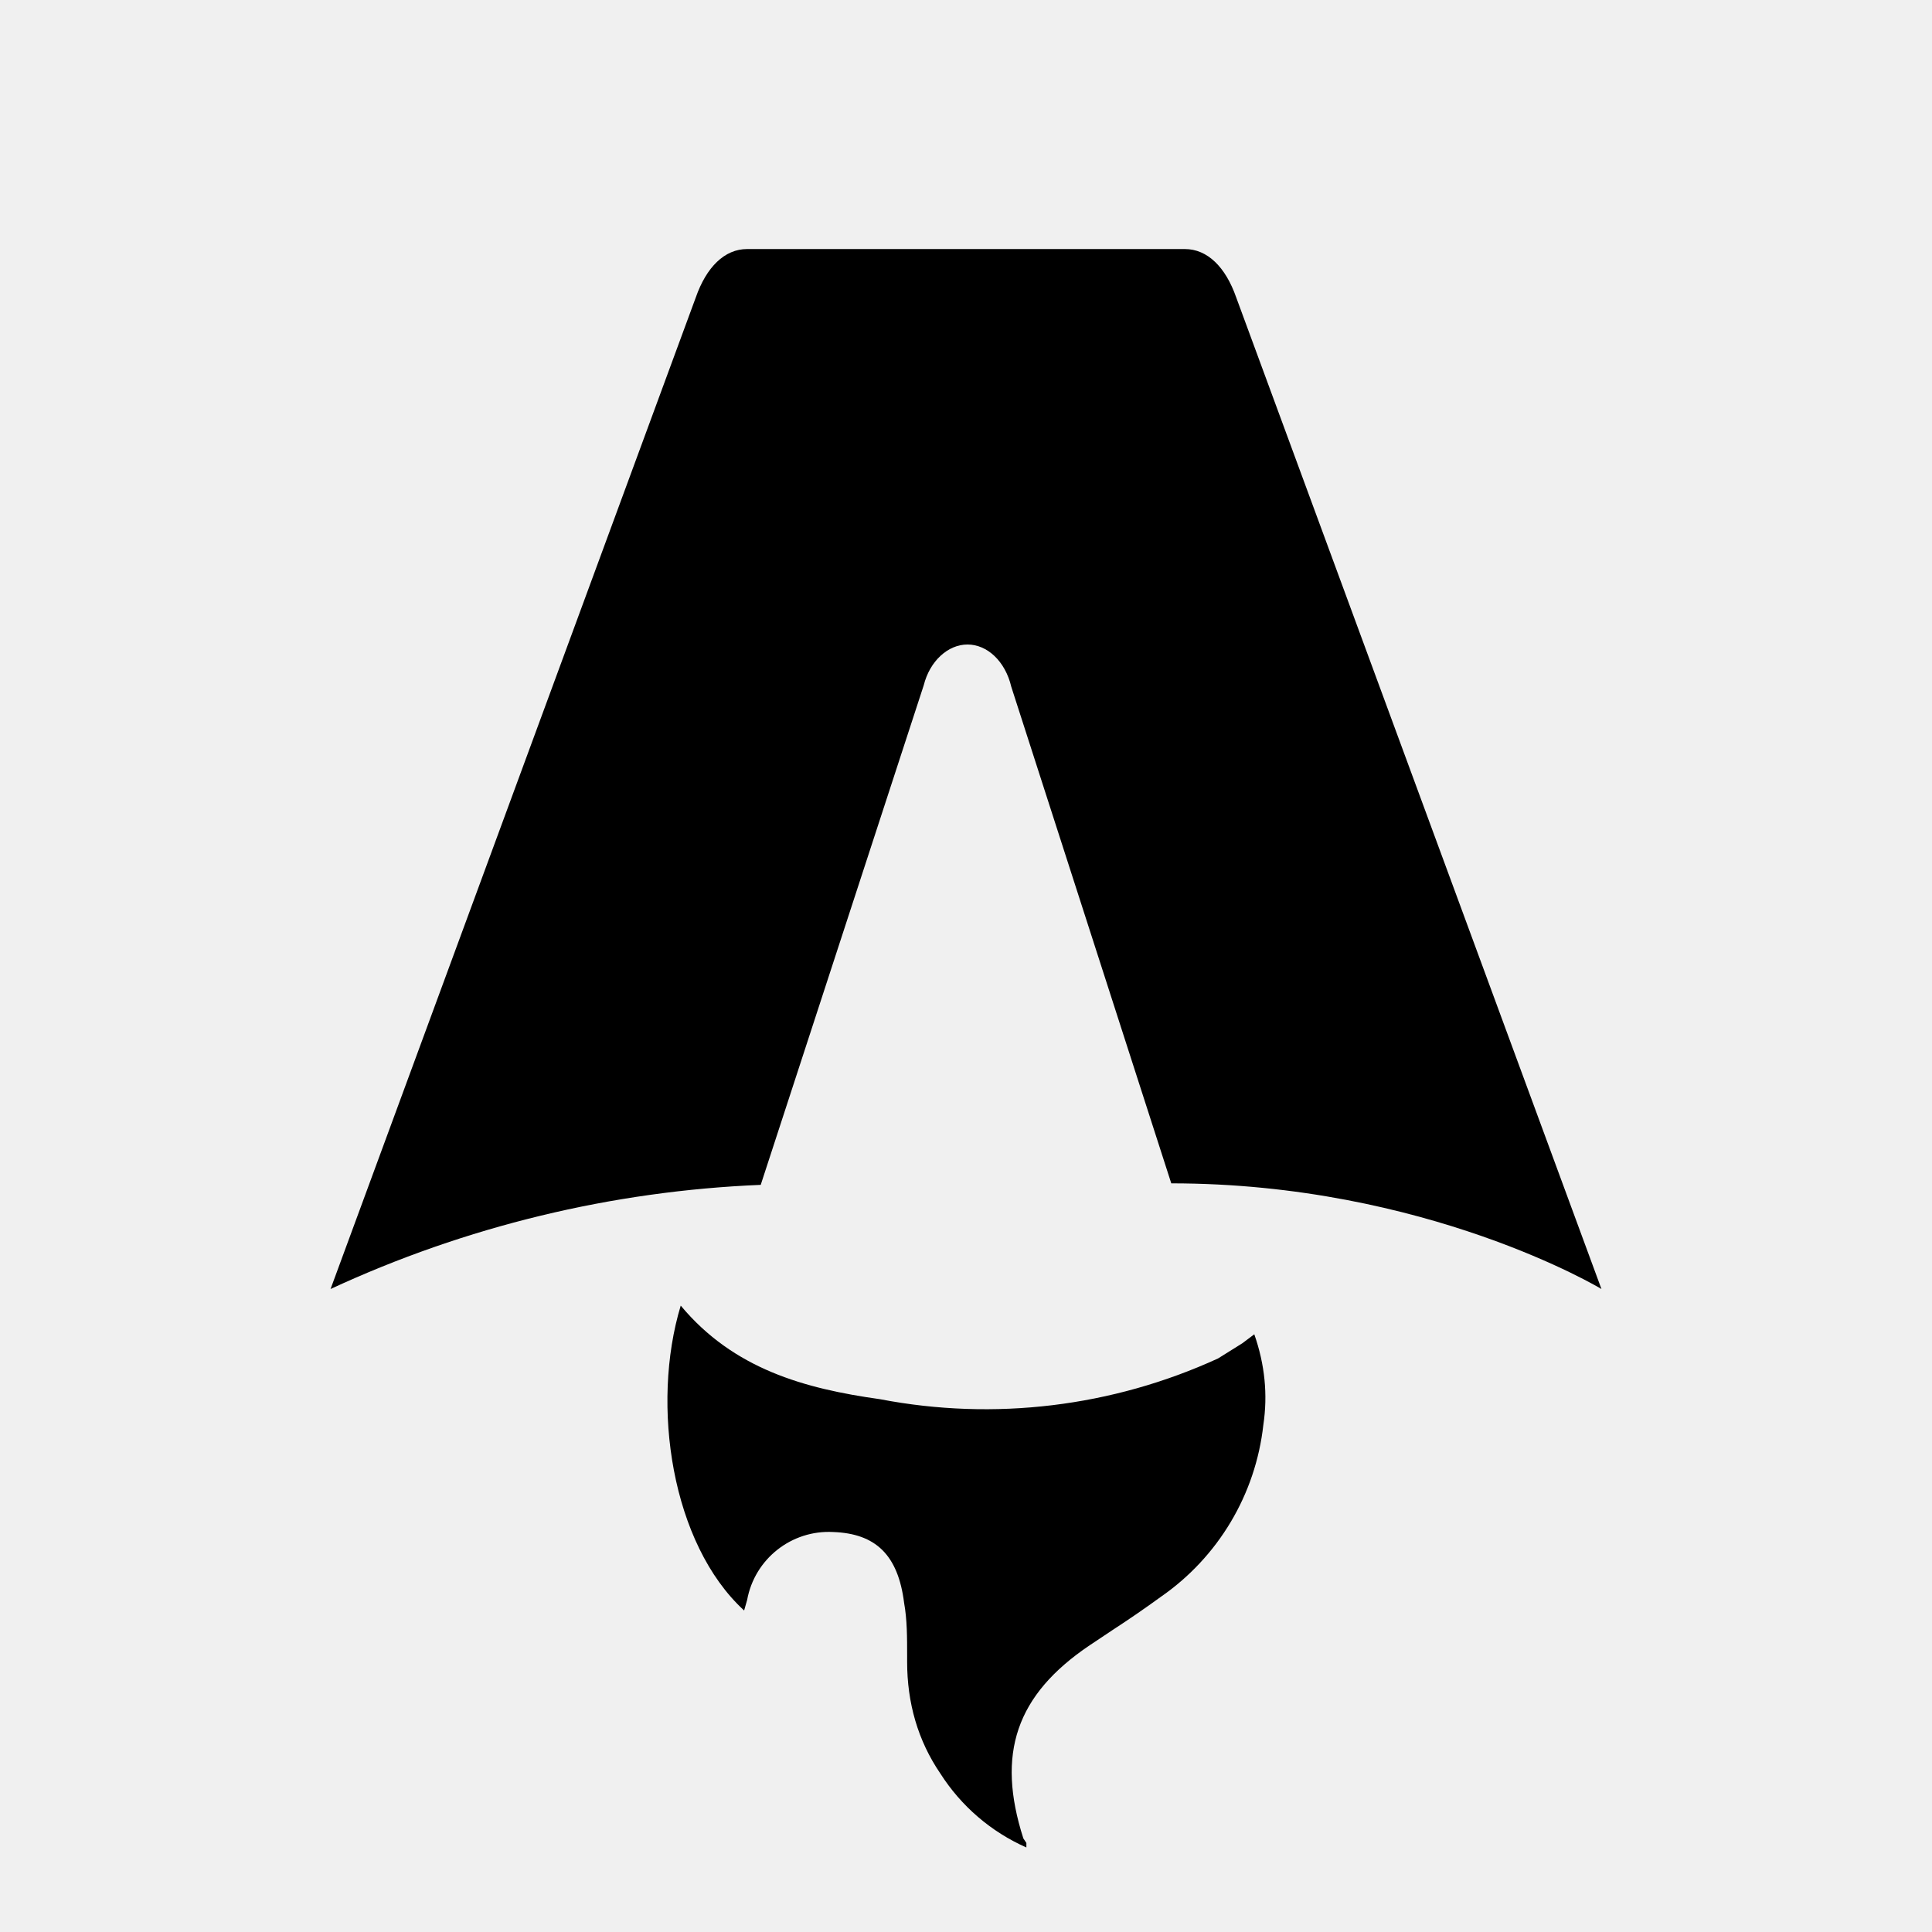
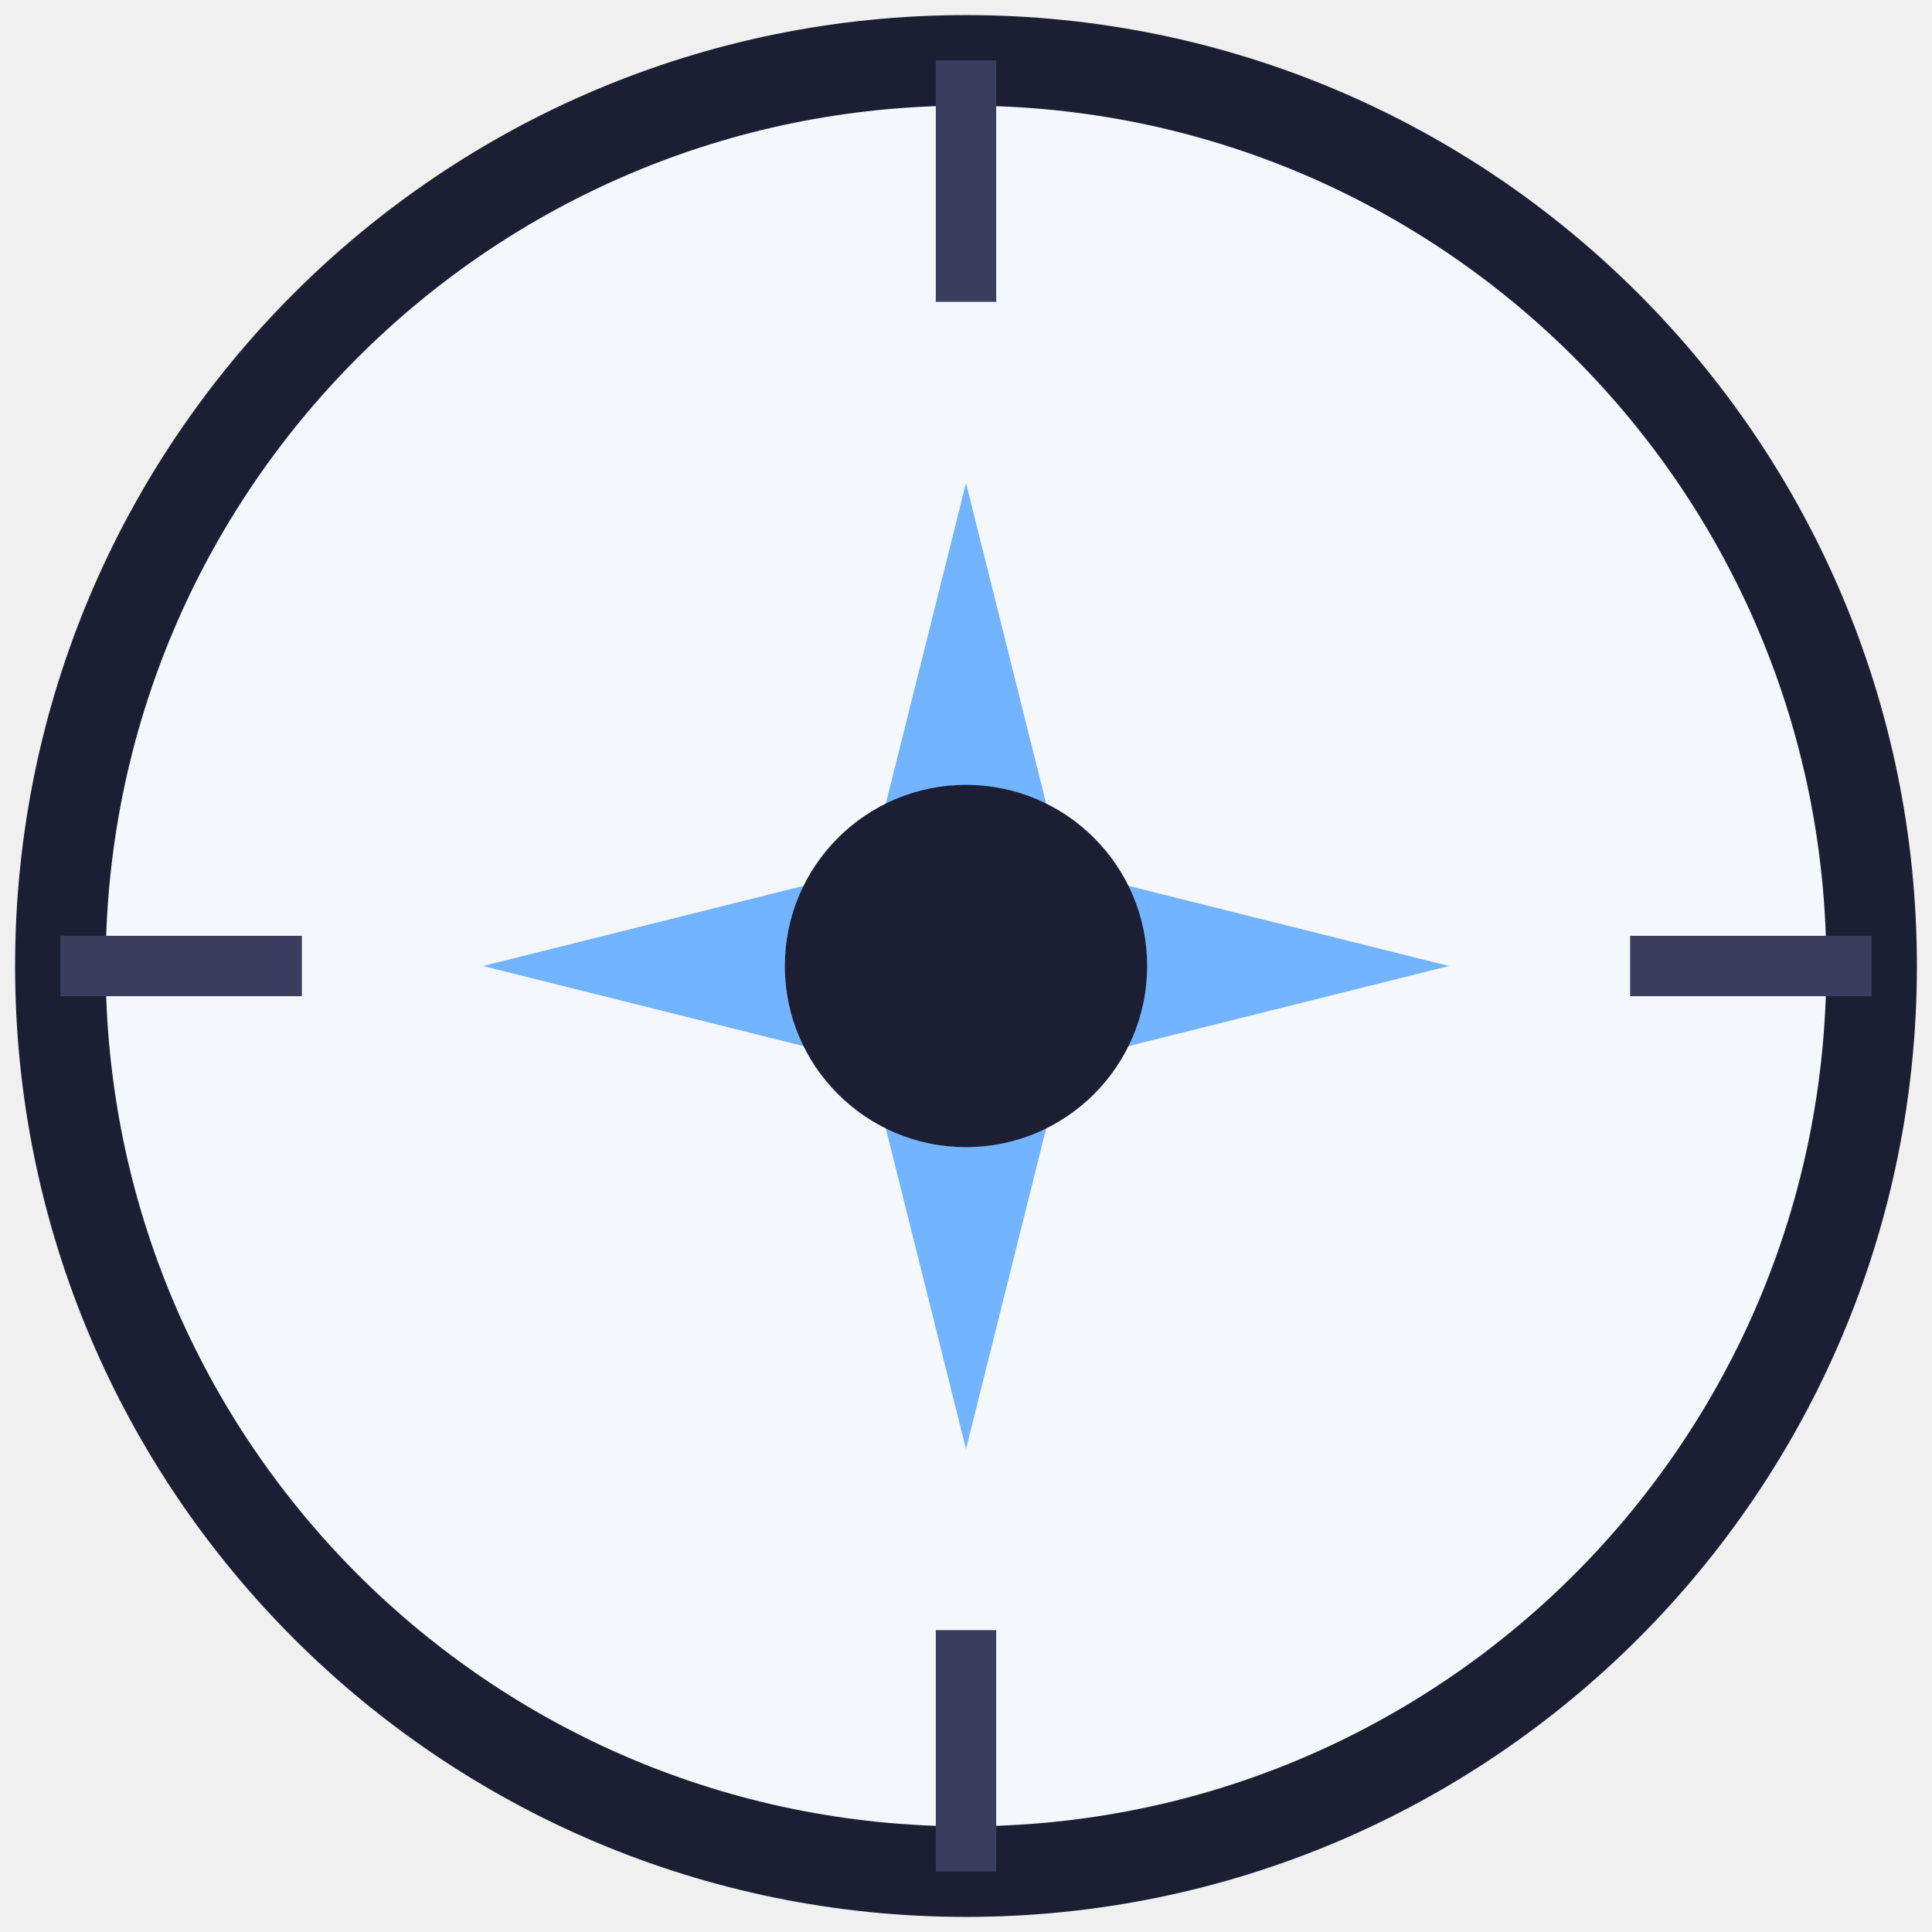
- <svg xmlns="http://www.w3.org/2000/svg" fill="none" viewBox="0 0 128 128">
-   <path d="M50.4 78.5a75.1 75.1 0 0 0-28.5 6.9l24.2-65.7c.7-2 1.9-3.2 3.4-3.2h29c1.5 0 2.7 1.2 3.4 3.2l24.2 65.7s-11.6-7-28.5-7L67 45.5c-.4-1.7-1.6-2.8-2.9-2.8-1.3 0-2.5 1.1-2.9 2.7L50.4 78.5Zm-1.1 28.2Zm-4.2-20.2c-2 6.6-.6 15.8 4.2 20.2a17.5 17.5 0 0 1 .2-.7 5.5 5.5 0 0 1 5.7-4.5c2.8.1 4.3 1.5 4.7 4.7.2 1.1.2 2.3.2 3.5v.4c0 2.7.7 5.2 2.2 7.4a13 13 0 0 0 5.7 4.9v-.3l-.2-.3c-1.8-5.6-.5-9.5 4.4-12.8l1.5-1a73 73 0 0 0 3.2-2.2 16 16 0 0 0 6.8-11.4c.3-2 .1-4-.6-6l-.8.6-1.6 1a37 37 0 0 1-22.4 2.7c-5-.7-9.7-2-13.2-6.2Z" />
-   <style>
-         path { fill: #000; }
-         @media (prefers-color-scheme: dark) {
-             path { fill: #FFF; }
-         }
-     </style>
+ <svg xmlns="http://www.w3.org/2000/svg" width="64" height="64" viewBox="0 0 64 64" fill="none">
+   <circle cx="32" cy="32" r="30" stroke="#1C1F33" stroke-width="3" fill="#F4F7FC" />
+   <path d="M32 16 L36 32 L32 48 L28 32 Z" fill="#72B4FF" />
+   <path d="M16 32 L32 36 L48 32 L32 28 Z" fill="#72B4FF" />
+   <circle cx="32" cy="32" r="6" fill="#1C1F33" />
+   <path d="M32 2 L32 10" stroke="#3A3D5E" stroke-width="2" />
+   <path d="M32 54 L32 62" stroke="#3A3D5E" stroke-width="2" />
+   <path d="M2 32 L10 32" stroke="#3A3D5E" stroke-width="2" />
+   <path d="M54 32 L62 32" stroke="#3A3D5E" stroke-width="2" />
</svg>
